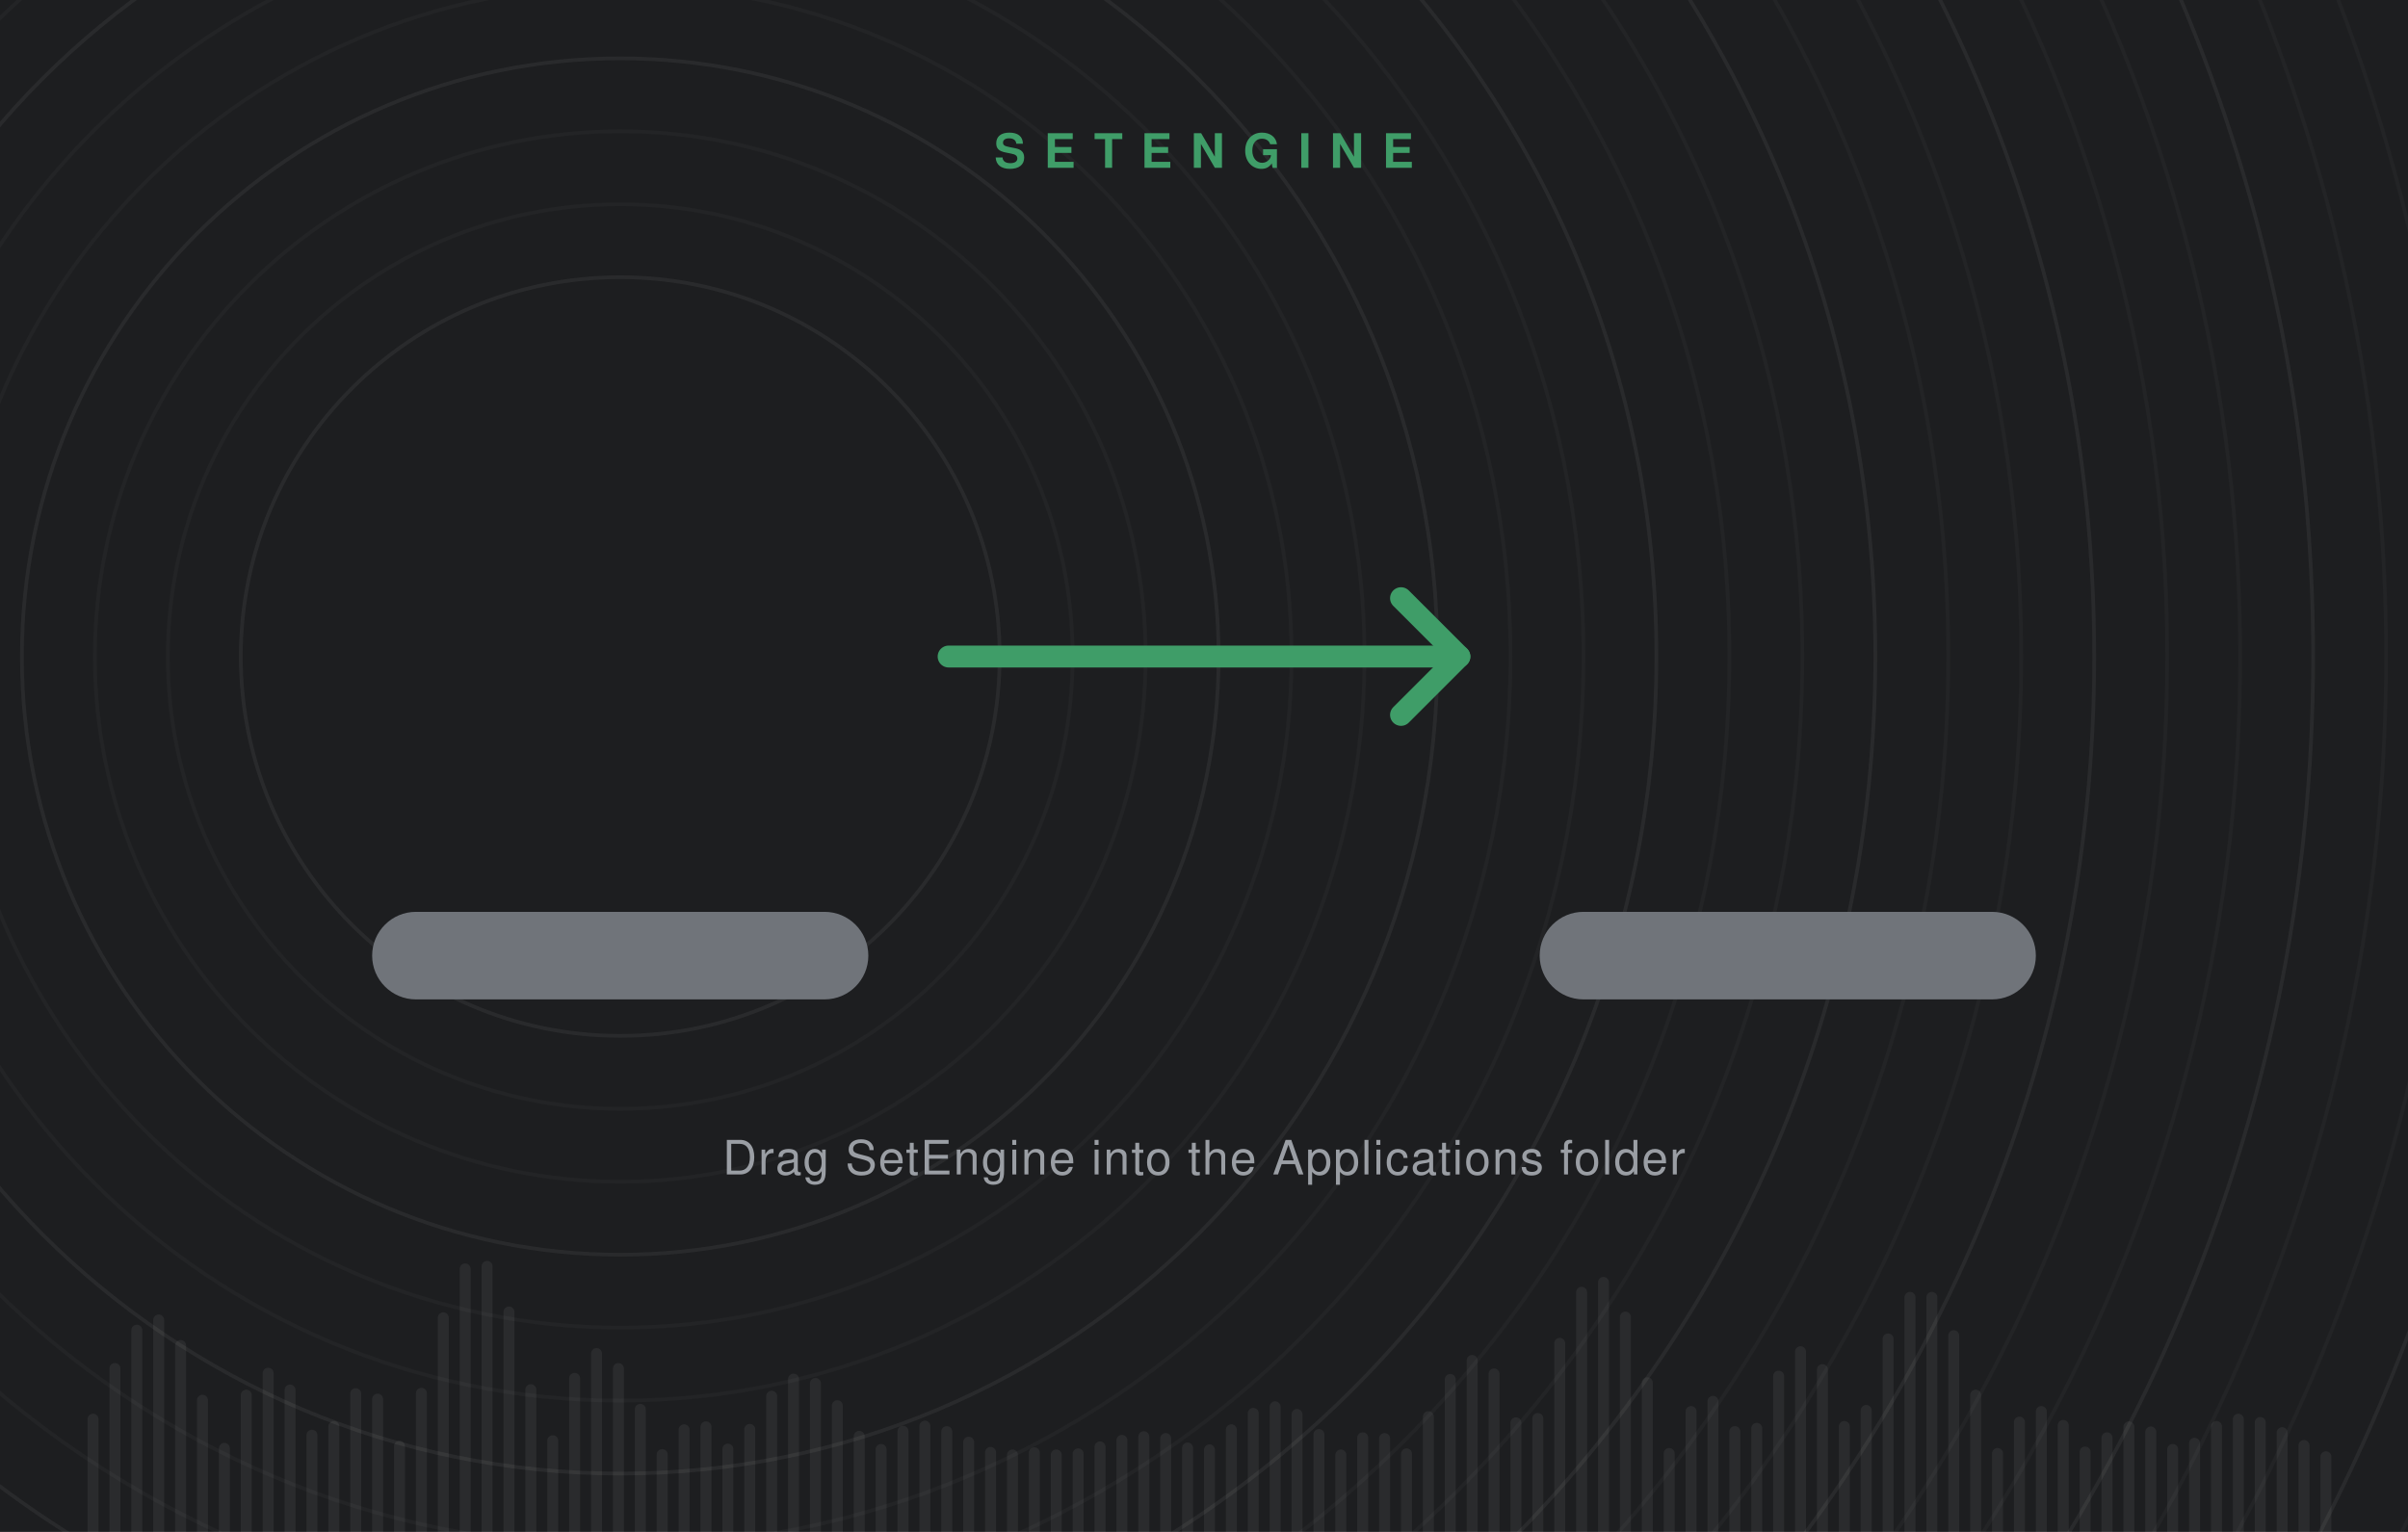
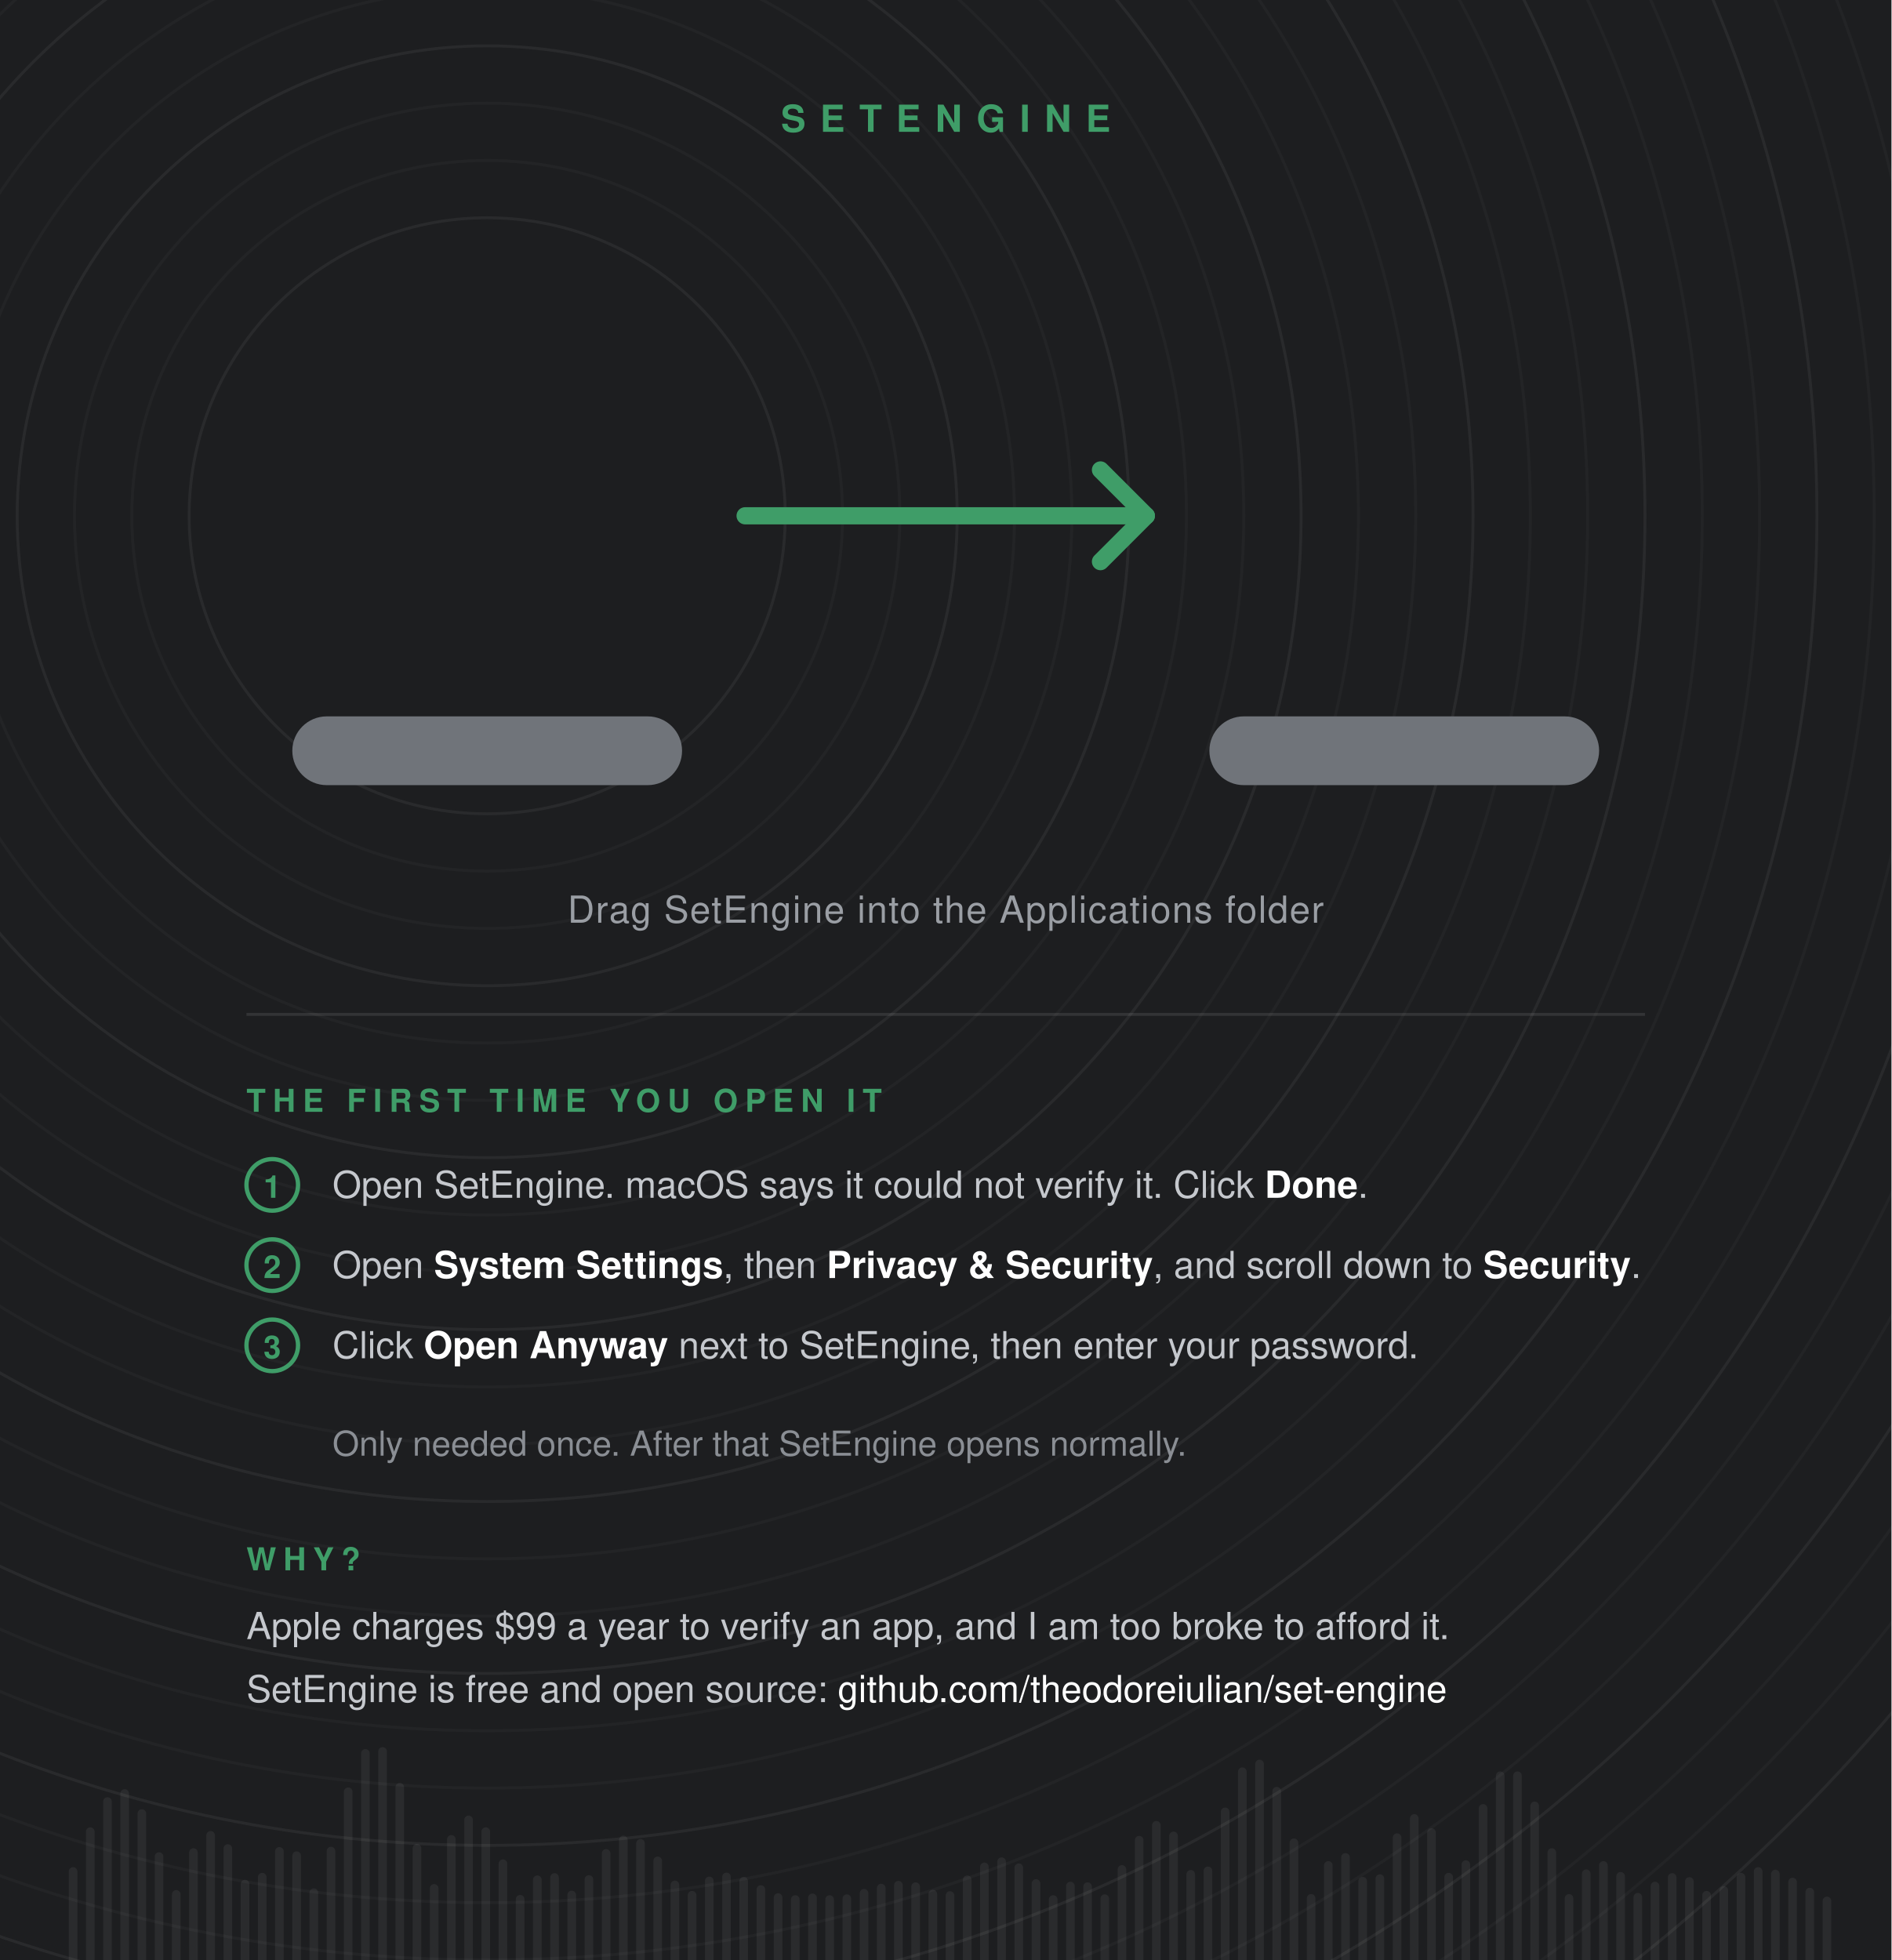
- <svg xmlns="http://www.w3.org/2000/svg" width="660" height="420" viewBox="0 0 660 420">
-   <rect width="660" height="420" fill="#1d1e20" />
+ <svg xmlns="http://www.w3.org/2000/svg" width="660" height="684" viewBox="0 0 660 684">
+   <rect width="660" height="684" fill="#1d1e20" />
  <circle cx="170" cy="180" r="104" fill="none" stroke="#fff" stroke-opacity="0.055" stroke-width="1" />
  <circle cx="170" cy="180" r="124" fill="none" stroke="#fff" stroke-opacity="0.028" stroke-width="1" />
  <circle cx="170" cy="180" r="144" fill="none" stroke="#fff" stroke-opacity="0.028" stroke-width="1" />
  <circle cx="170" cy="180" r="164" fill="none" stroke="#fff" stroke-opacity="0.055" stroke-width="1" />
  <circle cx="170" cy="180" r="184" fill="none" stroke="#fff" stroke-opacity="0.028" stroke-width="1" />
  <circle cx="170" cy="180" r="204" fill="none" stroke="#fff" stroke-opacity="0.028" stroke-width="1" />
  <circle cx="170" cy="180" r="224" fill="none" stroke="#fff" stroke-opacity="0.055" stroke-width="1" />
  <circle cx="170" cy="180" r="244" fill="none" stroke="#fff" stroke-opacity="0.028" stroke-width="1" />
  <circle cx="170" cy="180" r="264" fill="none" stroke="#fff" stroke-opacity="0.028" stroke-width="1" />
  <circle cx="170" cy="180" r="284" fill="none" stroke="#fff" stroke-opacity="0.055" stroke-width="1" />
  <circle cx="170" cy="180" r="304" fill="none" stroke="#fff" stroke-opacity="0.028" stroke-width="1" />
  <circle cx="170" cy="180" r="324" fill="none" stroke="#fff" stroke-opacity="0.028" stroke-width="1" />
  <circle cx="170" cy="180" r="344" fill="none" stroke="#fff" stroke-opacity="0.055" stroke-width="1" />
  <circle cx="170" cy="180" r="364" fill="none" stroke="#fff" stroke-opacity="0.028" stroke-width="1" />
  <circle cx="170" cy="180" r="384" fill="none" stroke="#fff" stroke-opacity="0.028" stroke-width="1" />
  <circle cx="170" cy="180" r="404" fill="none" stroke="#fff" stroke-opacity="0.055" stroke-width="1" />
  <circle cx="170" cy="180" r="424" fill="none" stroke="#fff" stroke-opacity="0.028" stroke-width="1" />
  <circle cx="170" cy="180" r="444" fill="none" stroke="#fff" stroke-opacity="0.028" stroke-width="1" />
  <circle cx="170" cy="180" r="464" fill="none" stroke="#fff" stroke-opacity="0.055" stroke-width="1" />
  <circle cx="170" cy="180" r="484" fill="none" stroke="#fff" stroke-opacity="0.028" stroke-width="1" />
  <circle cx="170" cy="180" r="504" fill="none" stroke="#fff" stroke-opacity="0.028" stroke-width="1" />
  <circle cx="170" cy="180" r="524" fill="none" stroke="#fff" stroke-opacity="0.055" stroke-width="1" />
  <circle cx="170" cy="180" r="544" fill="none" stroke="#fff" stroke-opacity="0.028" stroke-width="1" />
  <circle cx="170" cy="180" r="564" fill="none" stroke="#fff" stroke-opacity="0.028" stroke-width="1" />
  <circle cx="170" cy="180" r="584" fill="none" stroke="#fff" stroke-opacity="0.055" stroke-width="1" />
  <circle cx="170" cy="180" r="604" fill="none" stroke="#fff" stroke-opacity="0.028" stroke-width="1" />
  <circle cx="170" cy="180" r="624" fill="none" stroke="#fff" stroke-opacity="0.028" stroke-width="1" />
  <circle cx="170" cy="180" r="644" fill="none" stroke="#fff" stroke-opacity="0.055" stroke-width="1" />
  <g fill="#fff" fill-opacity="0.06">
-     <rect x="24" y="387.6" width="3" height="36.4" rx="1.5" />
-     <rect x="30" y="373.7" width="3" height="50.3" rx="1.5" />
-     <rect x="36" y="363.2" width="3" height="60.8" rx="1.5" />
-     <rect x="42" y="360.4" width="3" height="63.6" rx="1.5" />
-     <rect x="48" y="367.4" width="3" height="56.6" rx="1.5" />
-     <rect x="54" y="382.4" width="3" height="41.6" rx="1.5" />
-     <rect x="60" y="395.6" width="3" height="28.4" rx="1.5" />
-     <rect x="66" y="381.0" width="3" height="43.0" rx="1.5" />
-     <rect x="72" y="375.0" width="3" height="49.0" rx="1.5" />
-     <rect x="78" y="379.6" width="3" height="44.4" rx="1.5" />
-     <rect x="84" y="392.0" width="3" height="32.0" rx="1.5" />
-     <rect x="90" y="389.6" width="3" height="34.4" rx="1.5" />
-     <rect x="96" y="380.6" width="3" height="43.4" rx="1.5" />
-     <rect x="102" y="382.1" width="3" height="41.9" rx="1.5" />
-     <rect x="108" y="395.0" width="3" height="29.0" rx="1.5" />
-     <rect x="114" y="380.5" width="3" height="43.5" rx="1.5" />
-     <rect x="120" y="359.8" width="3" height="64.2" rx="1.5" />
-     <rect x="126" y="346.4" width="3" height="77.6" rx="1.5" />
-     <rect x="132" y="345.7" width="3" height="78.3" rx="1.5" />
-     <rect x="138" y="358.2" width="3" height="65.8" rx="1.5" />
-     <rect x="144" y="379.5" width="3" height="44.5" rx="1.5" />
-     <rect x="150" y="393.5" width="3" height="30.5" rx="1.5" />
-     <rect x="156" y="376.4" width="3" height="47.6" rx="1.5" />
-     <rect x="162" y="369.6" width="3" height="54.4" rx="1.5" />
-     <rect x="168" y="373.7" width="3" height="50.3" rx="1.5" />
-     <rect x="174" y="384.9" width="3" height="39.1" rx="1.5" />
-     <rect x="180" y="397.3" width="3" height="26.7" rx="1.5" />
-     <rect x="186" y="390.5" width="3" height="33.5" rx="1.5" />
-     <rect x="192" y="389.7" width="3" height="34.3" rx="1.5" />
-     <rect x="198" y="395.8" width="3" height="28.2" rx="1.5" />
-     <rect x="204" y="390.4" width="3" height="33.6" rx="1.5" />
-     <rect x="210" y="381.3" width="3" height="42.7" rx="1.5" />
-     <rect x="216" y="376.6" width="3" height="47.4" rx="1.5" />
-     <rect x="222" y="377.8" width="3" height="46.2" rx="1.5" />
-     <rect x="228" y="383.9" width="3" height="40.1" rx="1.5" />
-     <rect x="234" y="392.3" width="3" height="31.7" rx="1.5" />
-     <rect x="240" y="395.9" width="3" height="28.1" rx="1.5" />
-     <rect x="246" y="390.9" width="3" height="33.1" rx="1.5" />
-     <rect x="252" y="389.5" width="3" height="34.5" rx="1.5" />
-     <rect x="258" y="391.0" width="3" height="33.0" rx="1.5" />
-     <rect x="264" y="393.9" width="3" height="30.1" rx="1.5" />
-     <rect x="270" y="396.7" width="3" height="27.3" rx="1.5" />
-     <rect x="276" y="397.4" width="3" height="26.6" rx="1.5" />
-     <rect x="282" y="396.8" width="3" height="27.2" rx="1.5" />
-     <rect x="288" y="397.4" width="3" height="26.6" rx="1.5" />
-     <rect x="294" y="397.1" width="3" height="26.9" rx="1.5" />
-     <rect x="300" y="395.2" width="3" height="28.8" rx="1.5" />
-     <rect x="306" y="393.4" width="3" height="30.6" rx="1.5" />
-     <rect x="312" y="392.4" width="3" height="31.6" rx="1.5" />
-     <rect x="318" y="392.9" width="3" height="31.1" rx="1.5" />
-     <rect x="324" y="395.5" width="3" height="28.5" rx="1.5" />
-     <rect x="330" y="396.0" width="3" height="28.0" rx="1.5" />
-     <rect x="336" y="390.5" width="3" height="33.5" rx="1.5" />
-     <rect x="342" y="386.0" width="3" height="38.0" rx="1.5" />
-     <rect x="348" y="384.2" width="3" height="39.8" rx="1.5" />
-     <rect x="354" y="386.3" width="3" height="37.7" rx="1.5" />
-     <rect x="360" y="391.8" width="3" height="32.2" rx="1.5" />
-     <rect x="366" y="397.4" width="3" height="26.6" rx="1.5" />
-     <rect x="372" y="392.7" width="3" height="31.3" rx="1.5" />
-     <rect x="378" y="392.9" width="3" height="31.1" rx="1.5" />
-     <rect x="384" y="397.1" width="3" height="26.9" rx="1.5" />
-     <rect x="390" y="386.9" width="3" height="37.1" rx="1.5" />
-     <rect x="396" y="376.7" width="3" height="47.3" rx="1.5" />
-     <rect x="402" y="371.5" width="3" height="52.5" rx="1.5" />
-     <rect x="408" y="375.2" width="3" height="48.8" rx="1.5" />
-     <rect x="414" y="388.6" width="3" height="35.4" rx="1.5" />
-     <rect x="420" y="387.4" width="3" height="36.6" rx="1.5" />
-     <rect x="426" y="366.8" width="3" height="57.2" rx="1.5" />
-     <rect x="432" y="352.8" width="3" height="71.2" rx="1.5" />
-     <rect x="438" y="350.1" width="3" height="73.9" rx="1.5" />
-     <rect x="444" y="359.6" width="3" height="64.4" rx="1.5" />
-     <rect x="450" y="377.6" width="3" height="46.4" rx="1.5" />
-     <rect x="456" y="397.0" width="3" height="27.0" rx="1.5" />
-     <rect x="462" y="385.5" width="3" height="38.5" rx="1.5" />
-     <rect x="468" y="382.7" width="3" height="41.3" rx="1.5" />
-     <rect x="474" y="391.0" width="3" height="33.0" rx="1.5" />
-     <rect x="480" y="390.1" width="3" height="33.9" rx="1.5" />
-     <rect x="486" y="375.8" width="3" height="48.2" rx="1.5" />
-     <rect x="492" y="369.1" width="3" height="54.9" rx="1.5" />
-     <rect x="498" y="374.0" width="3" height="50.0" rx="1.5" />
-     <rect x="504" y="389.6" width="3" height="34.4" rx="1.5" />
-     <rect x="510" y="385.2" width="3" height="38.8" rx="1.5" />
-     <rect x="516" y="365.6" width="3" height="58.4" rx="1.5" />
-     <rect x="522" y="354.2" width="3" height="69.8" rx="1.5" />
-     <rect x="528" y="354.2" width="3" height="69.8" rx="1.5" />
-     <rect x="534" y="364.7" width="3" height="59.3" rx="1.5" />
-     <rect x="540" y="381.0" width="3" height="43.0" rx="1.5" />
-     <rect x="546" y="397.0" width="3" height="27.0" rx="1.5" />
-     <rect x="552" y="388.4" width="3" height="35.6" rx="1.5" />
-     <rect x="558" y="385.5" width="3" height="38.5" rx="1.5" />
-     <rect x="564" y="389.3" width="3" height="34.7" rx="1.5" />
-     <rect x="570" y="396.6" width="3" height="27.4" rx="1.5" />
-     <rect x="576" y="392.7" width="3" height="31.3" rx="1.5" />
-     <rect x="582" y="389.7" width="3" height="34.3" rx="1.5" />
-     <rect x="588" y="391.1" width="3" height="32.9" rx="1.5" />
-     <rect x="594" y="395.9" width="3" height="28.1" rx="1.5" />
-     <rect x="600" y="394.2" width="3" height="29.8" rx="1.5" />
-     <rect x="606" y="389.6" width="3" height="34.4" rx="1.5" />
-     <rect x="612" y="387.6" width="3" height="36.4" rx="1.5" />
-     <rect x="618" y="388.5" width="3" height="35.5" rx="1.5" />
-     <rect x="624" y="391.3" width="3" height="32.7" rx="1.5" />
-     <rect x="630" y="394.8" width="3" height="29.2" rx="1.5" />
-     <rect x="636" y="397.9" width="3" height="26.1" rx="1.5" />
+     <rect x="24" y="651.6" width="3" height="36.4" rx="1.5" />
+     <rect x="30" y="637.7" width="3" height="50.3" rx="1.5" />
+     <rect x="36" y="627.2" width="3" height="60.8" rx="1.5" />
+     <rect x="42" y="624.4" width="3" height="63.6" rx="1.5" />
+     <rect x="48" y="631.4" width="3" height="56.6" rx="1.5" />
+     <rect x="54" y="646.4" width="3" height="41.6" rx="1.5" />
+     <rect x="60" y="659.6" width="3" height="28.4" rx="1.5" />
+     <rect x="66" y="645.0" width="3" height="43.0" rx="1.5" />
+     <rect x="72" y="639.0" width="3" height="49.0" rx="1.5" />
+     <rect x="78" y="643.6" width="3" height="44.4" rx="1.5" />
+     <rect x="84" y="656.0" width="3" height="32.0" rx="1.5" />
+     <rect x="90" y="653.6" width="3" height="34.4" rx="1.5" />
+     <rect x="96" y="644.6" width="3" height="43.4" rx="1.5" />
+     <rect x="102" y="646.1" width="3" height="41.9" rx="1.5" />
+     <rect x="108" y="659.0" width="3" height="29.0" rx="1.5" />
+     <rect x="114" y="644.5" width="3" height="43.5" rx="1.5" />
+     <rect x="120" y="623.8" width="3" height="64.2" rx="1.5" />
+     <rect x="126" y="610.4" width="3" height="77.6" rx="1.5" />
+     <rect x="132" y="609.7" width="3" height="78.3" rx="1.5" />
+     <rect x="138" y="622.2" width="3" height="65.8" rx="1.5" />
+     <rect x="144" y="643.5" width="3" height="44.5" rx="1.5" />
+     <rect x="150" y="657.5" width="3" height="30.5" rx="1.5" />
+     <rect x="156" y="640.4" width="3" height="47.6" rx="1.5" />
+     <rect x="162" y="633.6" width="3" height="54.4" rx="1.5" />
+     <rect x="168" y="637.7" width="3" height="50.3" rx="1.5" />
+     <rect x="174" y="648.9" width="3" height="39.1" rx="1.5" />
+     <rect x="180" y="661.3" width="3" height="26.7" rx="1.5" />
+     <rect x="186" y="654.5" width="3" height="33.5" rx="1.5" />
+     <rect x="192" y="653.7" width="3" height="34.3" rx="1.5" />
+     <rect x="198" y="659.8" width="3" height="28.2" rx="1.5" />
+     <rect x="204" y="654.4" width="3" height="33.6" rx="1.5" />
+     <rect x="210" y="645.3" width="3" height="42.7" rx="1.5" />
+     <rect x="216" y="640.6" width="3" height="47.4" rx="1.5" />
+     <rect x="222" y="641.8" width="3" height="46.2" rx="1.5" />
+     <rect x="228" y="647.9" width="3" height="40.1" rx="1.5" />
+     <rect x="234" y="656.3" width="3" height="31.7" rx="1.5" />
+     <rect x="240" y="659.9" width="3" height="28.1" rx="1.5" />
+     <rect x="246" y="654.9" width="3" height="33.1" rx="1.5" />
+     <rect x="252" y="653.5" width="3" height="34.5" rx="1.5" />
+     <rect x="258" y="655.0" width="3" height="33.0" rx="1.5" />
+     <rect x="264" y="657.9" width="3" height="30.1" rx="1.5" />
+     <rect x="270" y="660.7" width="3" height="27.3" rx="1.5" />
+     <rect x="276" y="661.4" width="3" height="26.6" rx="1.5" />
+     <rect x="282" y="660.8" width="3" height="27.2" rx="1.5" />
+     <rect x="288" y="661.4" width="3" height="26.6" rx="1.5" />
+     <rect x="294" y="661.1" width="3" height="26.9" rx="1.5" />
+     <rect x="300" y="659.2" width="3" height="28.8" rx="1.5" />
+     <rect x="306" y="657.4" width="3" height="30.6" rx="1.5" />
+     <rect x="312" y="656.4" width="3" height="31.6" rx="1.5" />
+     <rect x="318" y="656.9" width="3" height="31.1" rx="1.5" />
+     <rect x="324" y="659.5" width="3" height="28.5" rx="1.5" />
+     <rect x="330" y="660.0" width="3" height="28.0" rx="1.5" />
+     <rect x="336" y="654.5" width="3" height="33.5" rx="1.5" />
+     <rect x="342" y="650.0" width="3" height="38.0" rx="1.5" />
+     <rect x="348" y="648.2" width="3" height="39.8" rx="1.5" />
+     <rect x="354" y="650.3" width="3" height="37.7" rx="1.5" />
+     <rect x="360" y="655.8" width="3" height="32.2" rx="1.5" />
+     <rect x="366" y="661.4" width="3" height="26.6" rx="1.5" />
+     <rect x="372" y="656.7" width="3" height="31.3" rx="1.5" />
+     <rect x="378" y="656.9" width="3" height="31.1" rx="1.5" />
+     <rect x="384" y="661.1" width="3" height="26.9" rx="1.5" />
+     <rect x="390" y="650.9" width="3" height="37.1" rx="1.5" />
+     <rect x="396" y="640.7" width="3" height="47.3" rx="1.5" />
+     <rect x="402" y="635.5" width="3" height="52.5" rx="1.5" />
+     <rect x="408" y="639.2" width="3" height="48.8" rx="1.5" />
+     <rect x="414" y="652.6" width="3" height="35.4" rx="1.5" />
+     <rect x="420" y="651.4" width="3" height="36.6" rx="1.5" />
+     <rect x="426" y="630.8" width="3" height="57.2" rx="1.5" />
+     <rect x="432" y="616.8" width="3" height="71.2" rx="1.5" />
+     <rect x="438" y="614.1" width="3" height="73.9" rx="1.5" />
+     <rect x="444" y="623.6" width="3" height="64.4" rx="1.5" />
+     <rect x="450" y="641.6" width="3" height="46.4" rx="1.5" />
+     <rect x="456" y="661.0" width="3" height="27.0" rx="1.5" />
+     <rect x="462" y="649.5" width="3" height="38.5" rx="1.5" />
+     <rect x="468" y="646.7" width="3" height="41.3" rx="1.5" />
+     <rect x="474" y="655.0" width="3" height="33.0" rx="1.5" />
+     <rect x="480" y="654.1" width="3" height="33.9" rx="1.5" />
+     <rect x="486" y="639.8" width="3" height="48.2" rx="1.5" />
+     <rect x="492" y="633.1" width="3" height="54.9" rx="1.5" />
+     <rect x="498" y="638.0" width="3" height="50.0" rx="1.5" />
+     <rect x="504" y="653.6" width="3" height="34.4" rx="1.5" />
+     <rect x="510" y="649.2" width="3" height="38.8" rx="1.5" />
+     <rect x="516" y="629.6" width="3" height="58.4" rx="1.5" />
+     <rect x="522" y="618.2" width="3" height="69.8" rx="1.5" />
+     <rect x="528" y="618.2" width="3" height="69.8" rx="1.5" />
+     <rect x="534" y="628.7" width="3" height="59.3" rx="1.5" />
+     <rect x="540" y="645.0" width="3" height="43.0" rx="1.5" />
+     <rect x="546" y="661.0" width="3" height="27.0" rx="1.5" />
+     <rect x="552" y="652.4" width="3" height="35.6" rx="1.5" />
+     <rect x="558" y="649.5" width="3" height="38.5" rx="1.5" />
+     <rect x="564" y="653.3" width="3" height="34.7" rx="1.5" />
+     <rect x="570" y="660.6" width="3" height="27.4" rx="1.5" />
+     <rect x="576" y="656.7" width="3" height="31.3" rx="1.5" />
+     <rect x="582" y="653.7" width="3" height="34.3" rx="1.5" />
+     <rect x="588" y="655.1" width="3" height="32.9" rx="1.5" />
+     <rect x="594" y="659.9" width="3" height="28.1" rx="1.5" />
+     <rect x="600" y="658.2" width="3" height="29.8" rx="1.5" />
+     <rect x="606" y="653.6" width="3" height="34.4" rx="1.5" />
+     <rect x="612" y="651.6" width="3" height="36.4" rx="1.5" />
+     <rect x="618" y="652.5" width="3" height="35.5" rx="1.5" />
+     <rect x="624" y="655.3" width="3" height="32.7" rx="1.5" />
+     <rect x="630" y="658.8" width="3" height="29.2" rx="1.5" />
+     <rect x="636" y="661.9" width="3" height="26.1" rx="1.5" />
  </g>
  <text x="330" y="46" text-anchor="middle" font-family="Helvetica Neue, Helvetica, Arial, sans-serif" font-size="13" font-weight="700" letter-spacing="5" fill="#3f9d68">SETENGINE</text>
  <g fill="none" stroke="#3f9d68" stroke-width="6" stroke-linecap="round" stroke-linejoin="round">
    <path d="M 260 180 H 400" />
    <path d="M 384 164 L 400 180 L 384 196" />
  </g>
  <rect x="102" y="250" width="136" height="24" rx="12" fill="#70747a" />
  <rect x="422" y="250" width="136" height="24" rx="12" fill="#70747a" />
  <text x="330" y="322" text-anchor="middle" font-family="Helvetica Neue, Helvetica, Arial, sans-serif" font-size="13" font-weight="500" letter-spacing="0.4" fill="#9a9ea4">Drag SetEngine into the Applications folder</text>
+   <path d="M 86 354 H 574" stroke="#fff" stroke-opacity="0.1" stroke-width="1" />
+   <text x="86" y="388" font-family="Helvetica Neue, Helvetica, Arial, sans-serif" font-size="11" font-weight="700" letter-spacing="2.5" fill="#3f9d68">THE FIRST TIME YOU OPEN IT</text>
+   <circle cx="95" cy="413.5" r="9" fill="none" stroke="#3f9d68" stroke-width="1.5" />
+   <text x="95" y="418" text-anchor="middle" font-family="Helvetica Neue, Helvetica, Arial, sans-serif" font-size="11" font-weight="700" fill="#3f9d68">1</text>
+   <text x="116" y="418" font-family="Helvetica Neue, Helvetica, Arial, sans-serif" font-size="13" fill="#c5c8cd">Open SetEngine. macOS says it could not verify it. Click <tspan font-weight="700" fill="#fff">Done</tspan>.</text>
+   <circle cx="95" cy="441.5" r="9" fill="none" stroke="#3f9d68" stroke-width="1.5" />
+   <text x="95" y="446" text-anchor="middle" font-family="Helvetica Neue, Helvetica, Arial, sans-serif" font-size="11" font-weight="700" fill="#3f9d68">2</text>
+   <text x="116" y="446" font-family="Helvetica Neue, Helvetica, Arial, sans-serif" font-size="13" fill="#c5c8cd">Open <tspan font-weight="700" fill="#fff">System Settings</tspan>, then <tspan font-weight="700" fill="#fff">Privacy &amp; Security</tspan>, and scroll down to <tspan font-weight="700" fill="#fff">Security</tspan>.</text>
+   <circle cx="95" cy="469.5" r="9" fill="none" stroke="#3f9d68" stroke-width="1.5" />
+   <text x="95" y="474" text-anchor="middle" font-family="Helvetica Neue, Helvetica, Arial, sans-serif" font-size="11" font-weight="700" fill="#3f9d68">3</text>
+   <text x="116" y="474" font-family="Helvetica Neue, Helvetica, Arial, sans-serif" font-size="13" fill="#c5c8cd">Click <tspan font-weight="700" fill="#fff">Open Anyway</tspan> next to SetEngine, then enter your password.</text>
+   <text x="116" y="508" font-family="Helvetica Neue, Helvetica, Arial, sans-serif" font-size="12" fill="#8a8e94">Only needed once. After that SetEngine opens normally.</text>
+   <text x="86" y="548" font-family="Helvetica Neue, Helvetica, Arial, sans-serif" font-size="11" font-weight="700" letter-spacing="2.5" fill="#3f9d68">WHY?</text>
+   <text x="86" y="572" font-family="Helvetica Neue, Helvetica, Arial, sans-serif" font-size="13" fill="#c5c8cd">Apple charges $99 a year to verify an app, and I am too broke to afford it.</text>
+   <text x="86" y="594" font-family="Helvetica Neue, Helvetica, Arial, sans-serif" font-size="13" fill="#c5c8cd">SetEngine is free and open source: <tspan fill="#fff">github.com/theodoreiulian/set-engine</tspan>
+   </text>
</svg>
